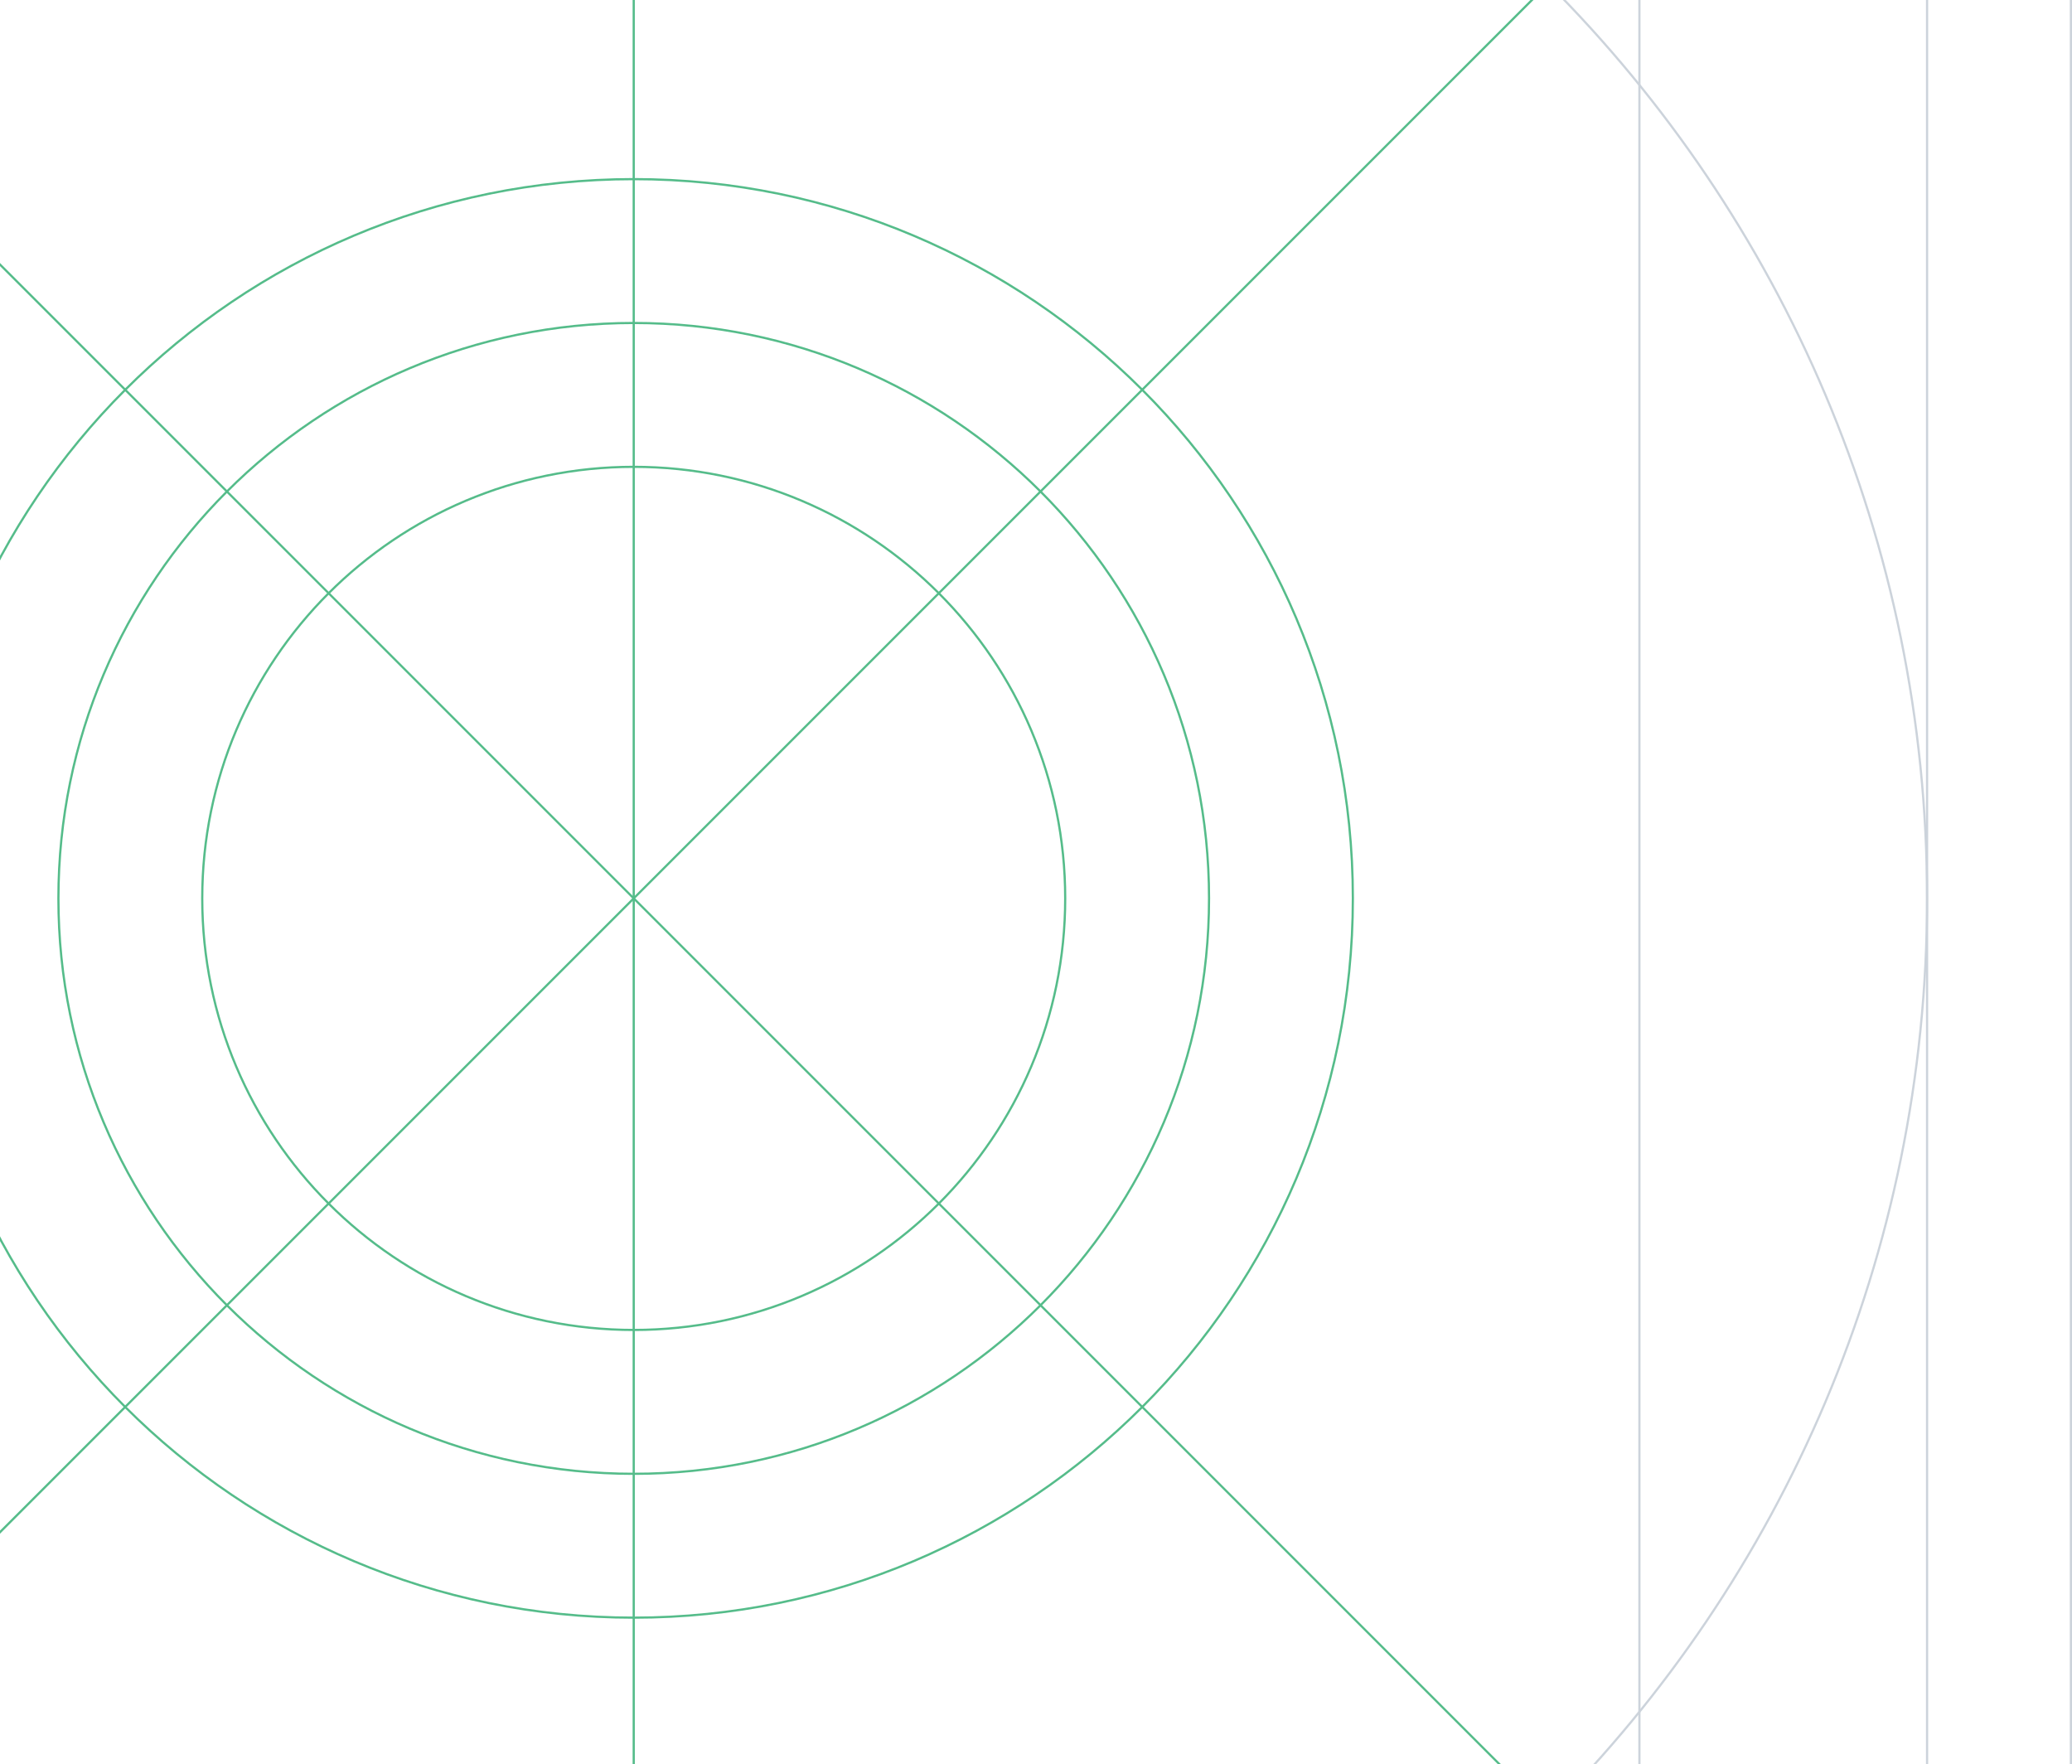
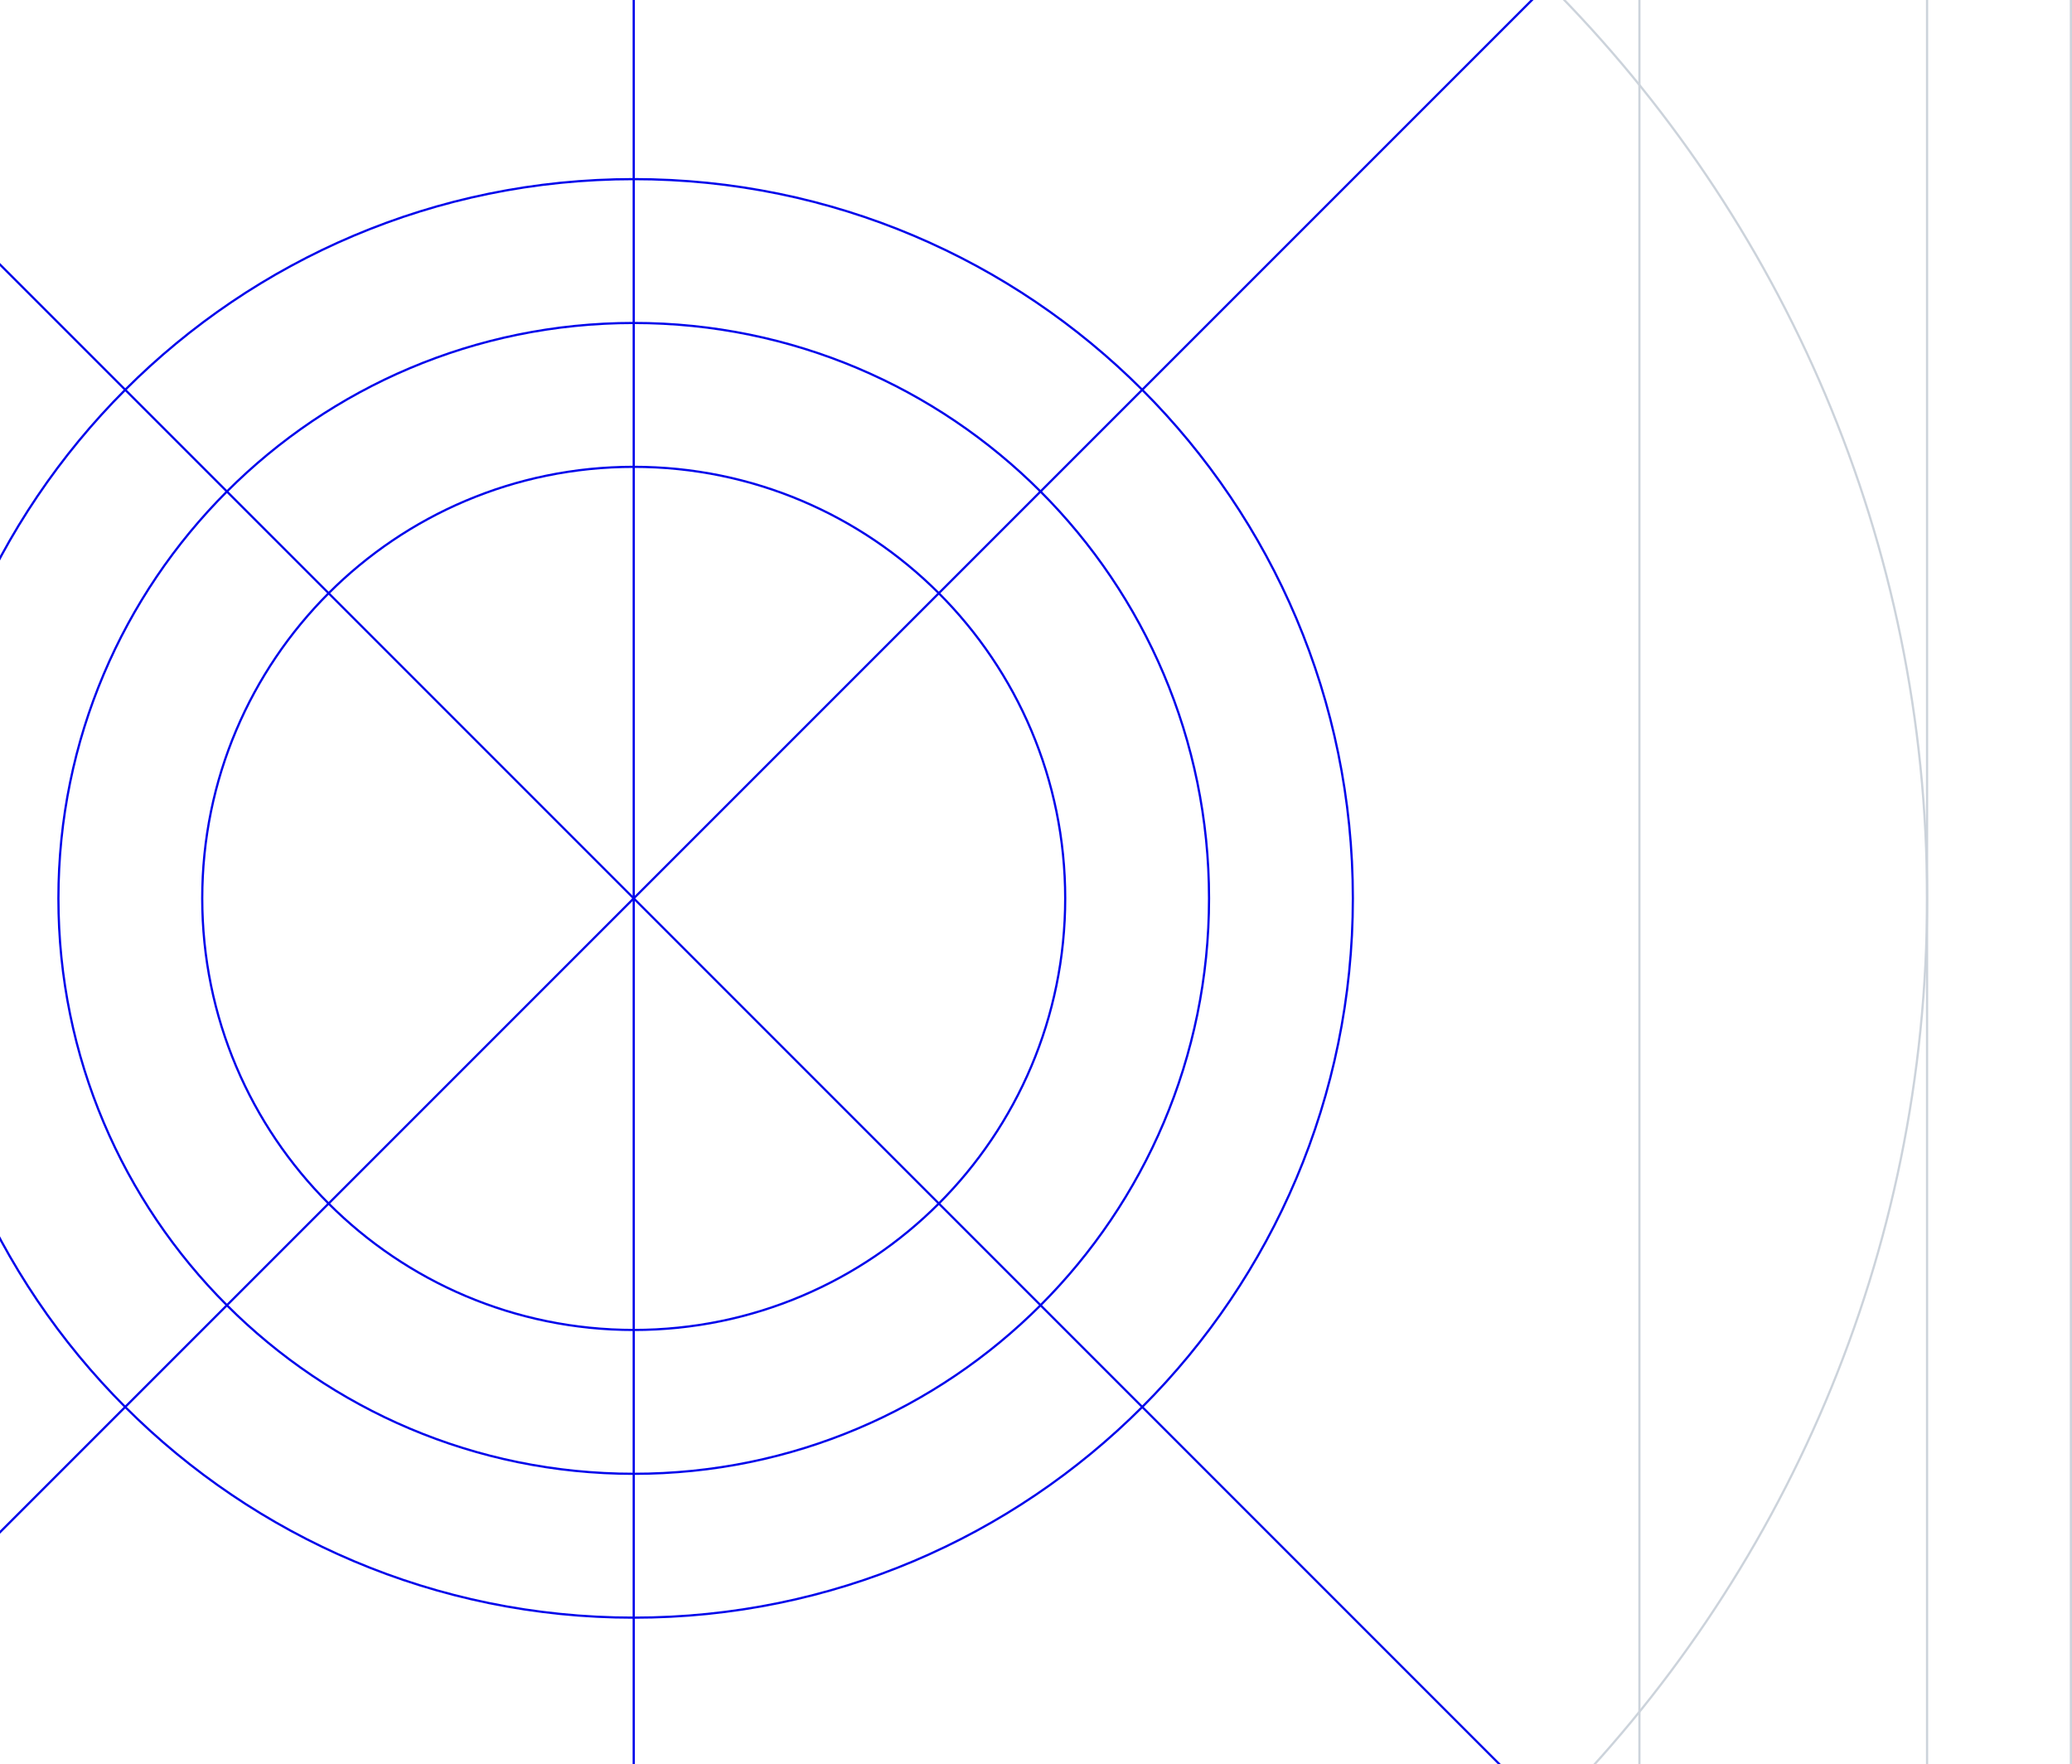
<svg xmlns="http://www.w3.org/2000/svg" width="188" height="160" viewBox="0 0 188 160">
  <g fill="none" fill-rule="evenodd" stroke-width=".2" transform="translate(-73 -49)">
    <rect width="182.5" height="260.8" x="39.25" y=".1" stroke="#CCD3DB" rx="2" />
    <rect width="260.8" height="182.5" x=".1" y="39.25" stroke="#CCD3DB" rx="2" />
    <circle cx="130.5" cy="130.5" r="117.35" stroke="#CCD3DB" />
    <rect width="234.7" height="234.7" x="13.15" y="13.15" stroke="#CCD3DB" rx="2" />
-     <path stroke="#55BC8A" stroke-linecap="round" d="M261 0L0 260.994M0 0l261 260.994" />
-     <circle cx="130.5" cy="130.5" r="65.25" stroke="#55BC8A" stroke-linecap="round" />
-     <circle cx="130.5" cy="130.5" r="52.2" stroke="#55BC8A" stroke-linecap="round" />
-     <circle cx="130.5" cy="130.5" r="39.15" stroke="#55BC8A" stroke-linecap="round" />
-     <path stroke="#55BC8A" stroke-linecap="round" d="M130.5 0v261" />
+     <path stroke="#0005EB" stroke-linecap="round" d="M261 0L0 260.994M0 0l261 260.994" />
+     <circle cx="130.5" cy="130.5" r="65.25" stroke="#0005EB" stroke-linecap="round" />
+     <circle cx="130.5" cy="130.5" r="52.2" stroke="#0005EB" stroke-linecap="round" />
+     <circle cx="130.5" cy="130.5" r="39.15" stroke="#0005EB" stroke-linecap="round" />
+     <path stroke="#0005EB" stroke-linecap="round" d="M130.5 0v261" />
  </g>
</svg>
